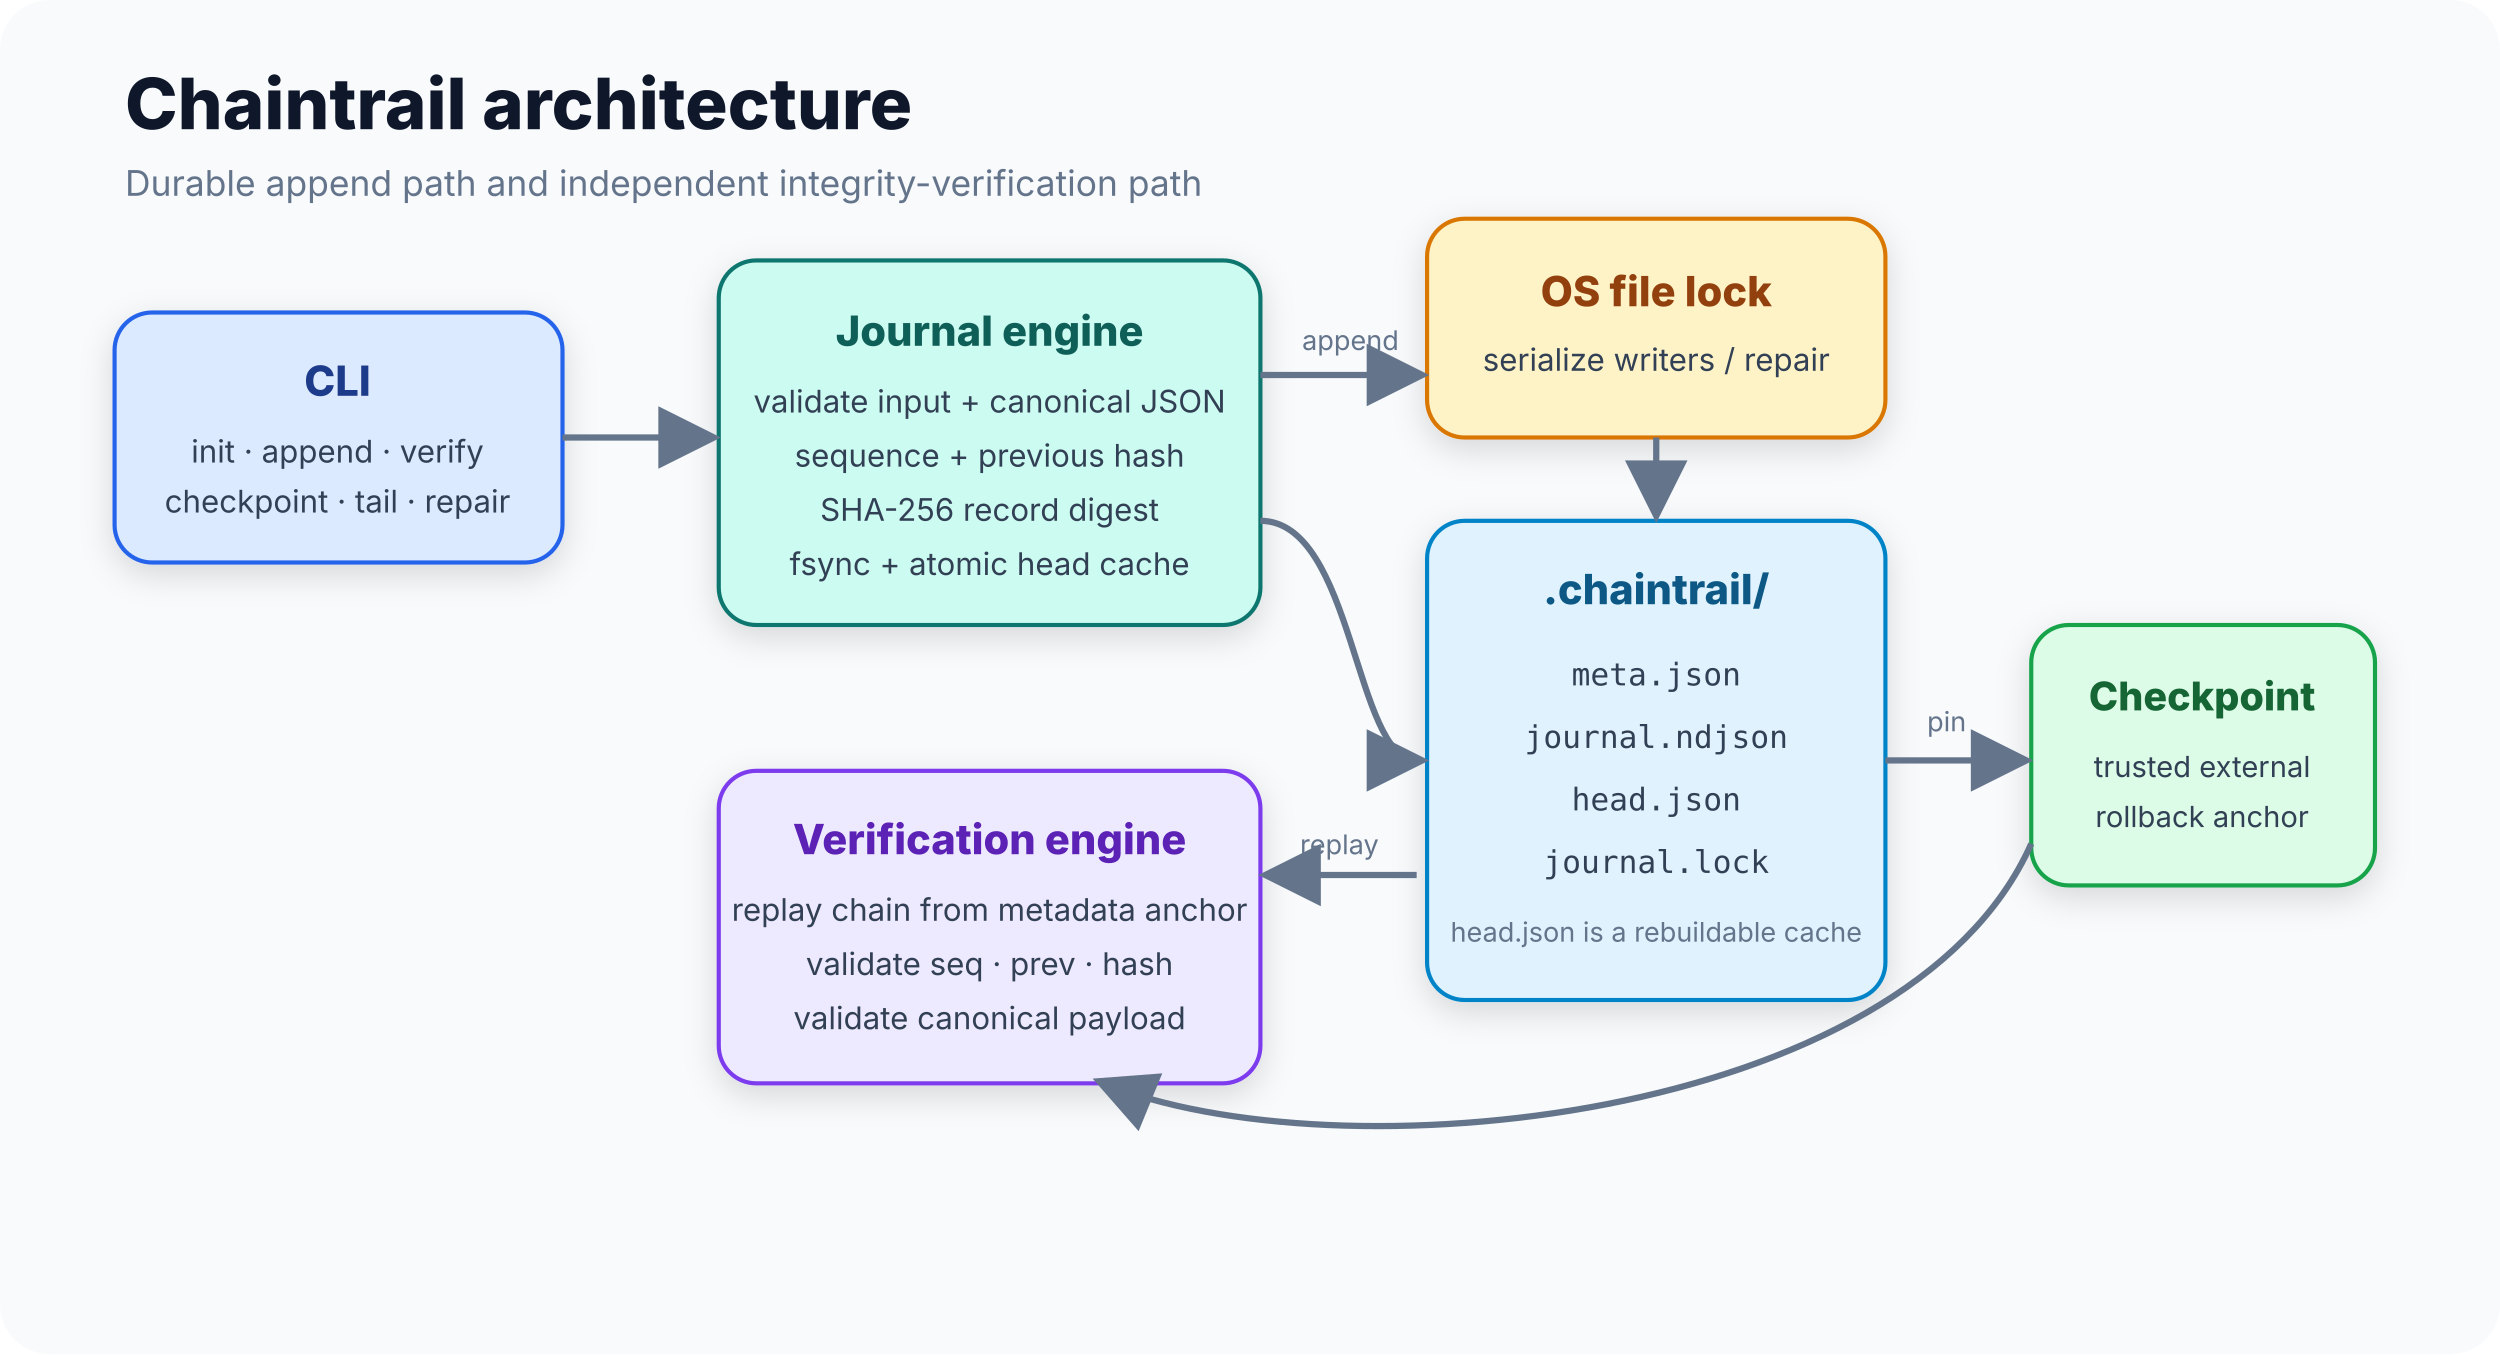
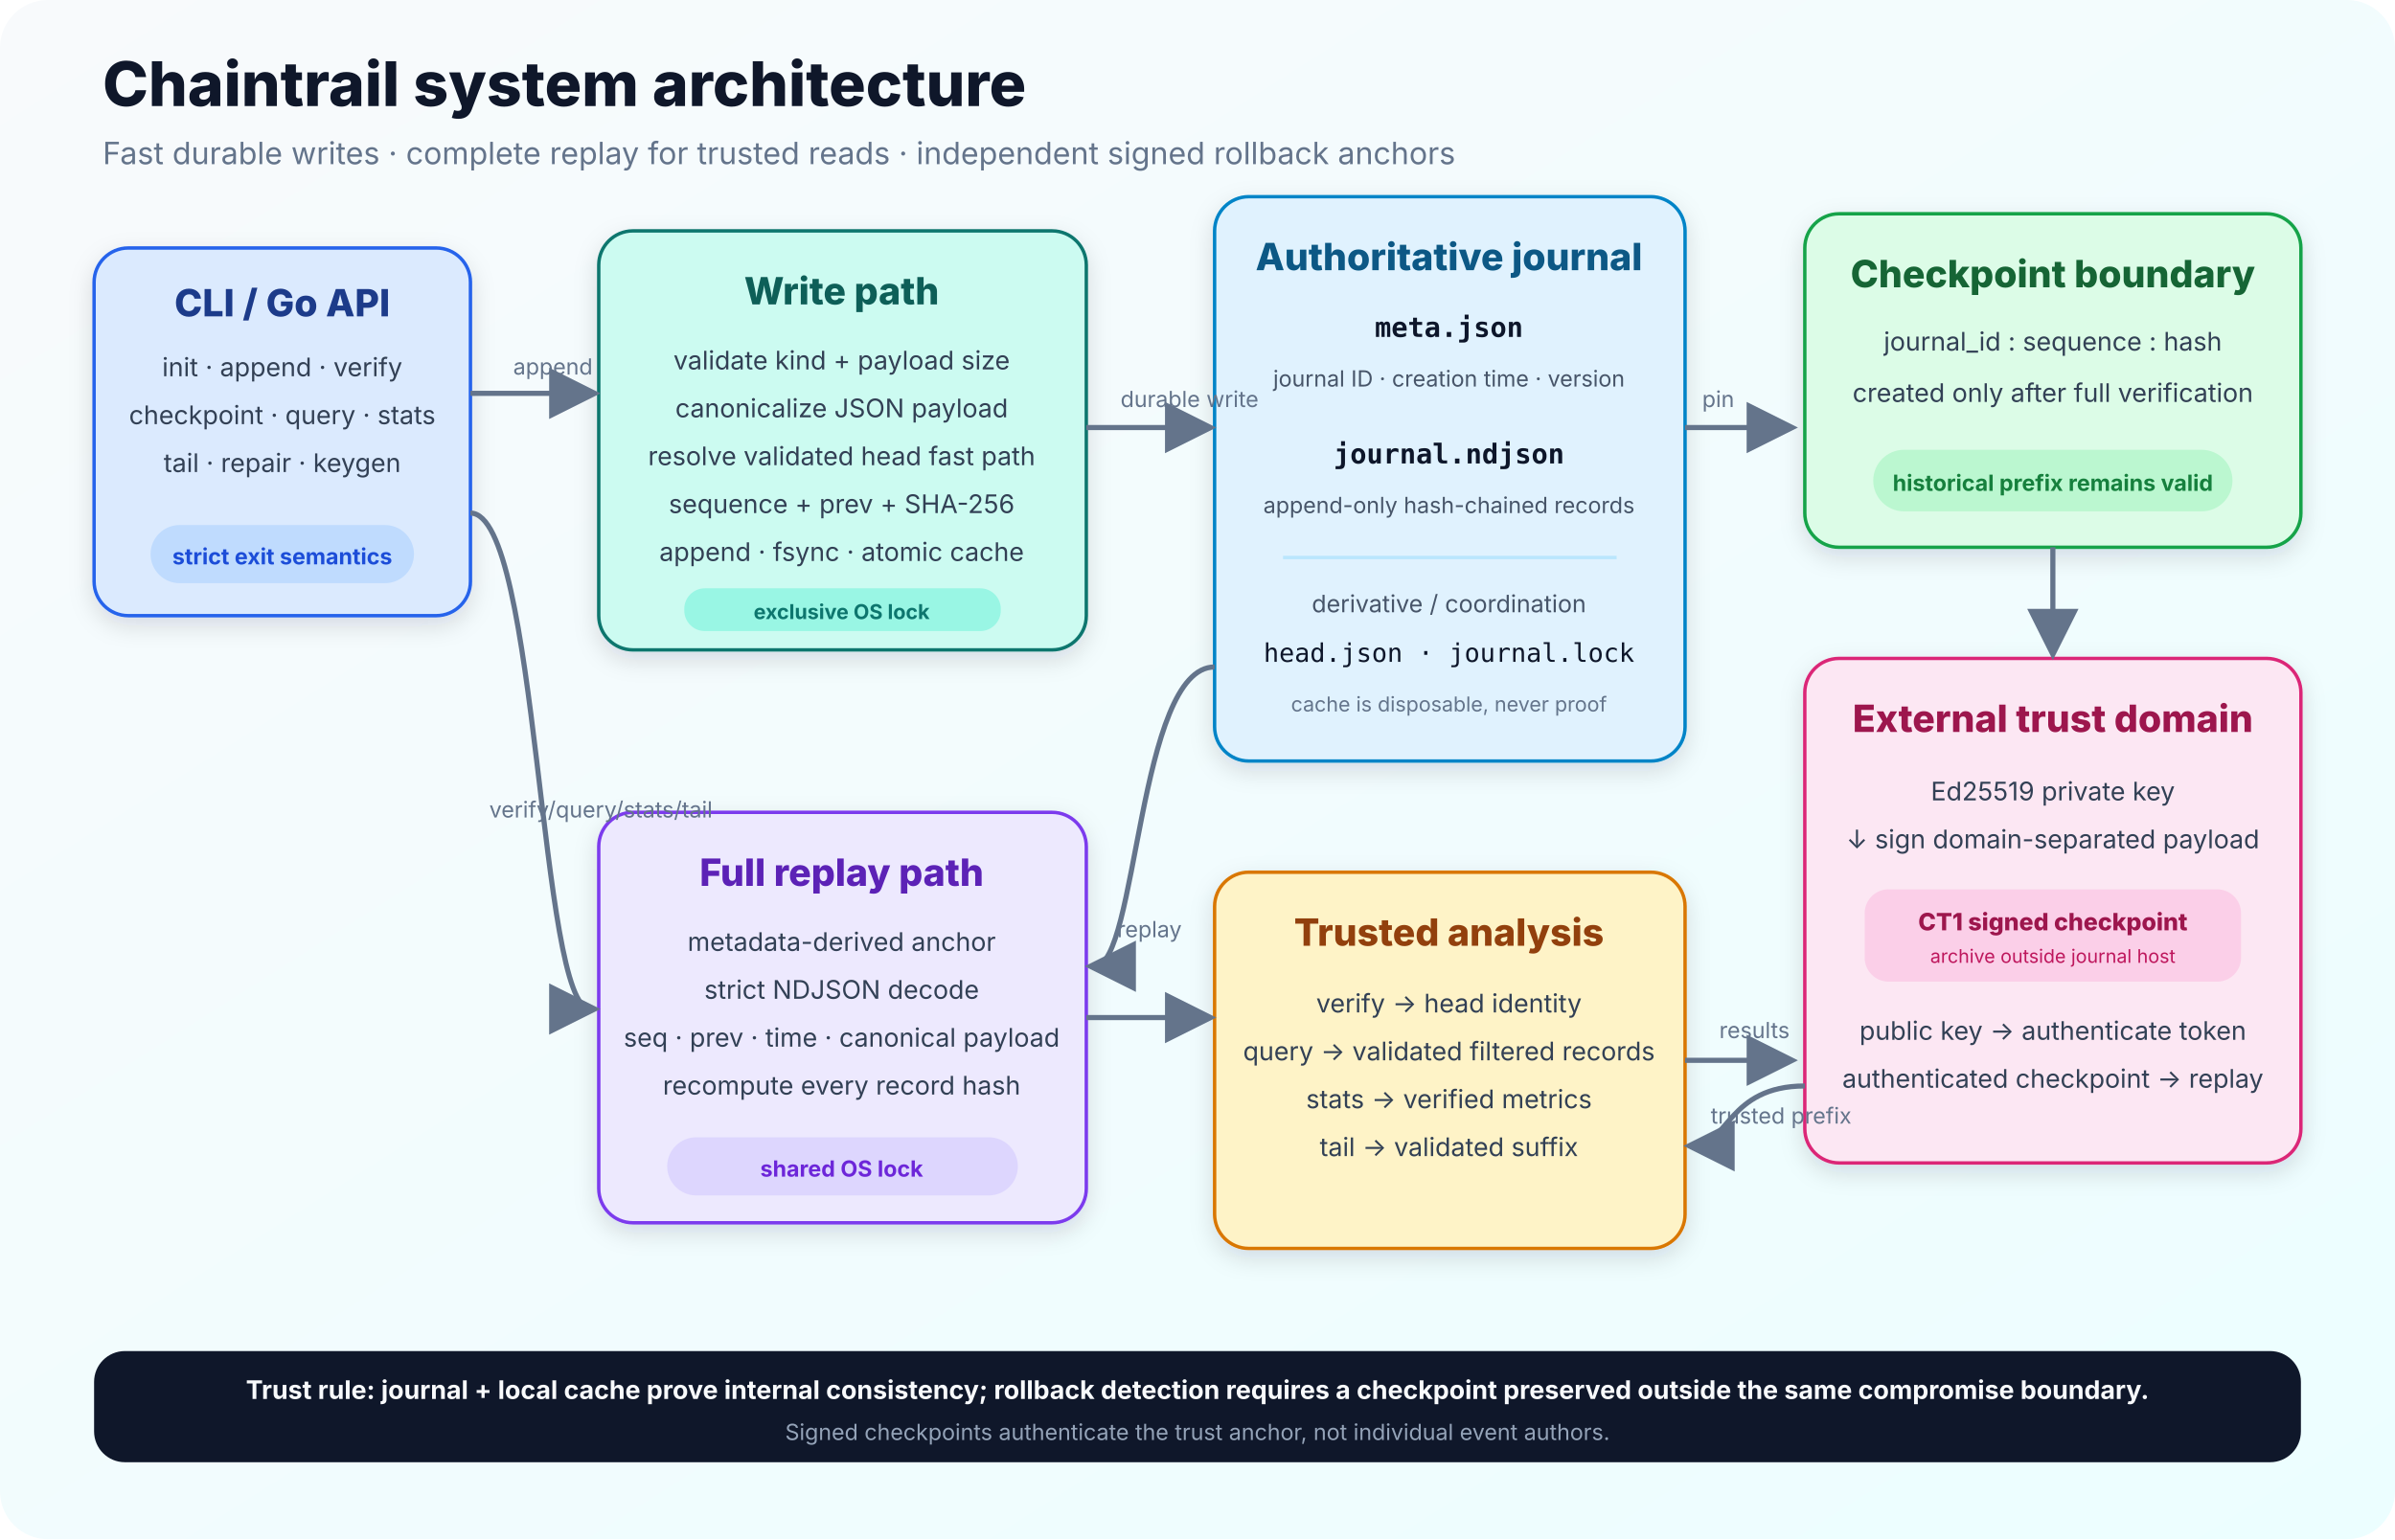
- <svg xmlns="http://www.w3.org/2000/svg" width="1200" height="650" viewBox="0 0 1200 650" role="img" aria-labelledby="t d">
+ <svg xmlns="http://www.w3.org/2000/svg" width="1400" height="900" viewBox="0 0 1400 900" role="img" aria-labelledby="title desc">
  <defs>
-     <marker id="m" markerWidth="10" markerHeight="10" refX="8" refY="5" orient="auto">
+     <linearGradient id="bg" x1="0" y1="0" x2="1" y2="1">
+       <stop stop-color="#f8fafc" />
+       <stop offset="1" stop-color="#ecfeff" />
+     </linearGradient>
+     <marker id="arrow" markerWidth="10" markerHeight="10" refX="8" refY="5" orient="auto">
      <path d="M0 0L10 5L0 10z" fill="#64748b" />
    </marker>
-     <filter id="s">
-       <feDropShadow dx="0" dy="5" stdDeviation="8" flood-opacity=".14" />
+     <filter id="shadow" x="-20%" y="-20%" width="140%" height="140%">
+       <feDropShadow dx="0" dy="5" stdDeviation="7" flood-color="#0f172a" flood-opacity=".13" />
    </filter>
  </defs>
-   <rect width="1200" height="650" rx="24" fill="#f8fafc" />
+   <rect width="1400" height="900" rx="28" fill="url(#bg)" />
  <g font-family="Inter,Segoe UI,Arial,sans-serif">
-     <text x="60" y="62" fill="#0f172a" font-size="34" font-weight="800">Chaintrail architecture</text>
-     <text x="60" y="94" fill="#64748b" font-size="17">Durable append path and independent integrity-verification path</text>
-     <g filter="url(#s)">
-       <rect x="55" y="150" width="215" height="120" rx="18" fill="#dbeafe" stroke="#2563eb" stroke-width="2" />
-       <text x="162" y="190" text-anchor="middle" fill="#1e3a8a" font-size="20" font-weight="800">CLI</text>
-       <text x="162" y="222" text-anchor="middle" fill="#334155" font-size="15">init · append · verify</text>
-       <text x="162" y="246" text-anchor="middle" fill="#334155" font-size="15">checkpoint · tail · repair</text>
-       <rect x="345" y="125" width="260" height="175" rx="18" fill="#ccfbf1" stroke="#0f766e" stroke-width="2" />
-       <text x="475" y="166" text-anchor="middle" fill="#115e59" font-size="20" font-weight="800">Journal engine</text>
-       <text x="475" y="198" text-anchor="middle" fill="#334155" font-size="15">validate input + canonical JSON</text>
-       <text x="475" y="224" text-anchor="middle" fill="#334155" font-size="15">sequence + previous hash</text>
-       <text x="475" y="250" text-anchor="middle" fill="#334155" font-size="15">SHA-256 record digest</text>
-       <text x="475" y="276" text-anchor="middle" fill="#334155" font-size="15">fsync + atomic head cache</text>
-       <rect x="345" y="370" width="260" height="150" rx="18" fill="#ede9fe" stroke="#7c3aed" stroke-width="2" />
-       <text x="475" y="410" text-anchor="middle" fill="#5b21b6" font-size="20" font-weight="800">Verification engine</text>
-       <text x="475" y="442" text-anchor="middle" fill="#334155" font-size="15">replay chain from metadata anchor</text>
-       <text x="475" y="468" text-anchor="middle" fill="#334155" font-size="15">validate seq · prev · hash</text>
-       <text x="475" y="494" text-anchor="middle" fill="#334155" font-size="15">validate canonical payload</text>
-       <rect x="685" y="105" width="220" height="105" rx="18" fill="#fef3c7" stroke="#d97706" stroke-width="2" />
-       <text x="795" y="147" text-anchor="middle" fill="#92400e" font-size="20" font-weight="800">OS file lock</text>
-       <text x="795" y="178" text-anchor="middle" fill="#334155" font-size="15">serialize writers / repair</text>
-       <rect x="685" y="250" width="220" height="230" rx="18" fill="#e0f2fe" stroke="#0284c7" stroke-width="2" />
-       <text x="795" y="290" text-anchor="middle" fill="#075985" font-size="20" font-weight="800">.chaintrail/</text>
-       <text x="795" y="329" text-anchor="middle" fill="#334155" font-family="ui-monospace,SFMono-Regular,Consolas,monospace" font-size="15">meta.json</text>
-       <text x="795" y="359" text-anchor="middle" fill="#334155" font-family="ui-monospace,SFMono-Regular,Consolas,monospace" font-size="15">journal.ndjson</text>
-       <text x="795" y="389" text-anchor="middle" fill="#334155" font-family="ui-monospace,SFMono-Regular,Consolas,monospace" font-size="15">head.json</text>
-       <text x="795" y="419" text-anchor="middle" fill="#334155" font-family="ui-monospace,SFMono-Regular,Consolas,monospace" font-size="15">journal.lock</text>
-       <text x="795" y="452" text-anchor="middle" fill="#64748b" font-size="13">head.json is a rebuildable cache</text>
-       <rect x="975" y="300" width="165" height="125" rx="18" fill="#dcfce7" stroke="#16a34a" stroke-width="2" />
-       <text x="1057" y="341" text-anchor="middle" fill="#166534" font-size="19" font-weight="800">Checkpoint</text>
-       <text x="1057" y="373" text-anchor="middle" fill="#334155" font-size="14">trusted external</text>
-       <text x="1057" y="397" text-anchor="middle" fill="#334155" font-size="14">rollback anchor</text>
+     <text x="60" y="62" fill="#0f172a" font-size="36" font-weight="800">Chaintrail system architecture</text>
+     <text x="60" y="96" fill="#64748b" font-size="18">Fast durable writes · complete replay for trusted reads · independent signed rollback anchors</text>
+     <g filter="url(#shadow)">
+       <rect x="55" y="145" width="220" height="215" rx="20" fill="#dbeafe" stroke="#2563eb" stroke-width="2" />
+       <text x="165" y="185" text-anchor="middle" fill="#1e3a8a" font-size="22" font-weight="800">CLI / Go API</text>
+       <text x="165" y="220" text-anchor="middle" fill="#334155" font-size="15">init · append · verify</text>
+       <text x="165" y="248" text-anchor="middle" fill="#334155" font-size="15">checkpoint · query · stats</text>
+       <text x="165" y="276" text-anchor="middle" fill="#334155" font-size="15">tail · repair · keygen</text>
+       <rect x="88" y="307" width="154" height="34" rx="17" fill="#bfdbfe" />
+       <text x="165" y="330" text-anchor="middle" fill="#1d4ed8" font-size="13" font-weight="700">strict exit semantics</text>
+       <rect x="350" y="135" width="285" height="245" rx="20" fill="#ccfbf1" stroke="#0f766e" stroke-width="2" />
+       <text x="492" y="178" text-anchor="middle" fill="#115e59" font-size="22" font-weight="800">Write path</text>
+       <text x="492" y="216" text-anchor="middle" fill="#334155" font-size="15">validate kind + payload size</text>
+       <text x="492" y="244" text-anchor="middle" fill="#334155" font-size="15">canonicalize JSON payload</text>
+       <text x="492" y="272" text-anchor="middle" fill="#334155" font-size="15">resolve validated head fast path</text>
+       <text x="492" y="300" text-anchor="middle" fill="#334155" font-size="15">sequence + prev + SHA-256</text>
+       <text x="492" y="328" text-anchor="middle" fill="#334155" font-size="15">append · fsync · atomic cache</text>
+       <rect x="400" y="344" width="185" height="25" rx="12" fill="#99f6e4" />
+       <text x="492" y="362" text-anchor="middle" fill="#0f766e" font-size="12" font-weight="700">exclusive OS lock</text>
+       <rect x="350" y="475" width="285" height="240" rx="20" fill="#ede9fe" stroke="#7c3aed" stroke-width="2" />
+       <text x="492" y="518" text-anchor="middle" fill="#5b21b6" font-size="22" font-weight="800">Full replay path</text>
+       <text x="492" y="556" text-anchor="middle" fill="#334155" font-size="15">metadata-derived anchor</text>
+       <text x="492" y="584" text-anchor="middle" fill="#334155" font-size="15">strict NDJSON decode</text>
+       <text x="492" y="612" text-anchor="middle" fill="#334155" font-size="15">seq · prev · time · canonical payload</text>
+       <text x="492" y="640" text-anchor="middle" fill="#334155" font-size="15">recompute every record hash</text>
+       <rect x="390" y="665" width="205" height="34" rx="17" fill="#ddd6fe" />
+       <text x="492" y="688" text-anchor="middle" fill="#6d28d9" font-size="13" font-weight="700">shared OS lock</text>
+       <rect x="710" y="115" width="275" height="330" rx="20" fill="#e0f2fe" stroke="#0284c7" stroke-width="2" />
+       <text x="847" y="158" text-anchor="middle" fill="#075985" font-size="22" font-weight="800">Authoritative journal</text>
+       <text x="847" y="197" text-anchor="middle" fill="#0f172a" font-family="ui-monospace,SFMono-Regular,Consolas,monospace" font-size="16" font-weight="700">meta.json</text>
+       <text x="847" y="226" text-anchor="middle" fill="#475569" font-size="13">journal ID · creation time · version</text>
+       <text x="847" y="271" text-anchor="middle" fill="#0f172a" font-family="ui-monospace,SFMono-Regular,Consolas,monospace" font-size="16" font-weight="700">journal.ndjson</text>
+       <text x="847" y="300" text-anchor="middle" fill="#475569" font-size="13">append-only hash-chained records</text>
+       <line x1="750" y1="326" x2="945" y2="326" stroke="#bae6fd" stroke-width="2" />
+       <text x="847" y="358" text-anchor="middle" fill="#475569" font-size="14">derivative / coordination</text>
+       <text x="847" y="387" text-anchor="middle" fill="#0f172a" font-family="ui-monospace,SFMono-Regular,Consolas,monospace" font-size="15">head.json · journal.lock</text>
+       <text x="847" y="416" text-anchor="middle" fill="#64748b" font-size="12">cache is disposable, never proof</text>
+       <rect x="710" y="510" width="275" height="220" rx="20" fill="#fef3c7" stroke="#d97706" stroke-width="2" />
+       <text x="847" y="553" text-anchor="middle" fill="#92400e" font-size="22" font-weight="800">Trusted analysis</text>
+       <text x="847" y="592" text-anchor="middle" fill="#334155" font-size="15">verify → head identity</text>
+       <text x="847" y="620" text-anchor="middle" fill="#334155" font-size="15">query → validated filtered records</text>
+       <text x="847" y="648" text-anchor="middle" fill="#334155" font-size="15">stats → verified metrics</text>
+       <text x="847" y="676" text-anchor="middle" fill="#334155" font-size="15">tail → validated suffix</text>
+       <rect x="1055" y="125" width="290" height="195" rx="20" fill="#dcfce7" stroke="#16a34a" stroke-width="2" />
+       <text x="1200" y="168" text-anchor="middle" fill="#166534" font-size="22" font-weight="800">Checkpoint boundary</text>
+       <text x="1200" y="205" text-anchor="middle" fill="#334155" font-size="15">journal_id : sequence : hash</text>
+       <text x="1200" y="235" text-anchor="middle" fill="#334155" font-size="15">created only after full verification</text>
+       <rect x="1095" y="263" width="210" height="36" rx="18" fill="#bbf7d0" />
+       <text x="1200" y="287" text-anchor="middle" fill="#15803d" font-size="13" font-weight="700">historical prefix remains valid</text>
+       <rect x="1055" y="385" width="290" height="295" rx="20" fill="#fce7f3" stroke="#db2777" stroke-width="2" />
+       <text x="1200" y="428" text-anchor="middle" fill="#9d174d" font-size="22" font-weight="800">External trust domain</text>
+       <text x="1200" y="468" text-anchor="middle" fill="#334155" font-size="15">Ed25519 private key</text>
+       <text x="1200" y="496" text-anchor="middle" fill="#334155" font-size="15">↓ sign domain-separated payload</text>
+       <rect x="1090" y="520" width="220" height="54" rx="14" fill="#fbcfe8" />
+       <text x="1200" y="544" text-anchor="middle" fill="#9d174d" font-size="14" font-weight="800">CT1 signed checkpoint</text>
+       <text x="1200" y="563" text-anchor="middle" fill="#be185d" font-size="11">archive outside journal host</text>
+       <text x="1200" y="608" text-anchor="middle" fill="#334155" font-size="15">public key → authenticate token</text>
+       <text x="1200" y="636" text-anchor="middle" fill="#334155" font-size="15">authenticated checkpoint → replay</text>
    </g>
-     <g fill="none" stroke="#64748b" stroke-width="3" marker-end="url(#m)">
-       <path d="M270 210H340" />
-       <path d="M605 180H680" />
-       <path d="M795 210V245" />
-       <path d="M605 250C650 250 650 365 680 365" />
-       <path d="M680 420H610" />
-       <path d="M905 365H970" />
-       <path d="M975 405C915 540 640 565 530 520" />
+     <g fill="none" stroke="#64748b" stroke-width="3" marker-end="url(#arrow)">
+       <path d="M275 230H345" />
+       <path d="M275 300C315 300 315 590 345 590" />
+       <path d="M635 250H705" />
+       <path d="M710 390C665 390 665 565 640 565" />
+       <path d="M635 595H705" />
+       <path d="M985 620H1045" />
+       <path d="M985 250H1045" />
+       <path d="M1200 320V380" />
+       <path d="M1055 635C1010 635 1010 670 990 670" />
    </g>
-     <text x="625" y="168" fill="#64748b" font-size="13">append</text>
-     <text x="624" y="410" fill="#64748b" font-size="13">replay</text>
-     <text x="925" y="351" fill="#64748b" font-size="13">pin</text>
+     <g fill="#64748b" font-size="13">
+       <text x="300" y="219">append</text>
+       <text x="286" y="478">verify/query/stats/tail</text>
+       <text x="655" y="238">durable write</text>
+       <text x="653" y="548">replay</text>
+       <text x="1005" y="607">results</text>
+       <text x="995" y="238">pin</text>
+       <text x="1000" y="657">trusted prefix</text>
+     </g>
+     <rect x="55" y="790" width="1290" height="65" rx="18" fill="#0f172a" />
+     <text x="700" y="818" text-anchor="middle" fill="#f8fafc" font-size="15" font-weight="700">Trust rule: journal + local cache prove internal consistency; rollback detection requires a checkpoint preserved outside the same compromise boundary.</text>
+     <text x="700" y="842" text-anchor="middle" fill="#94a3b8" font-size="13">Signed checkpoints authenticate the trust anchor, not individual event authors.</text>
  </g>
</svg>
